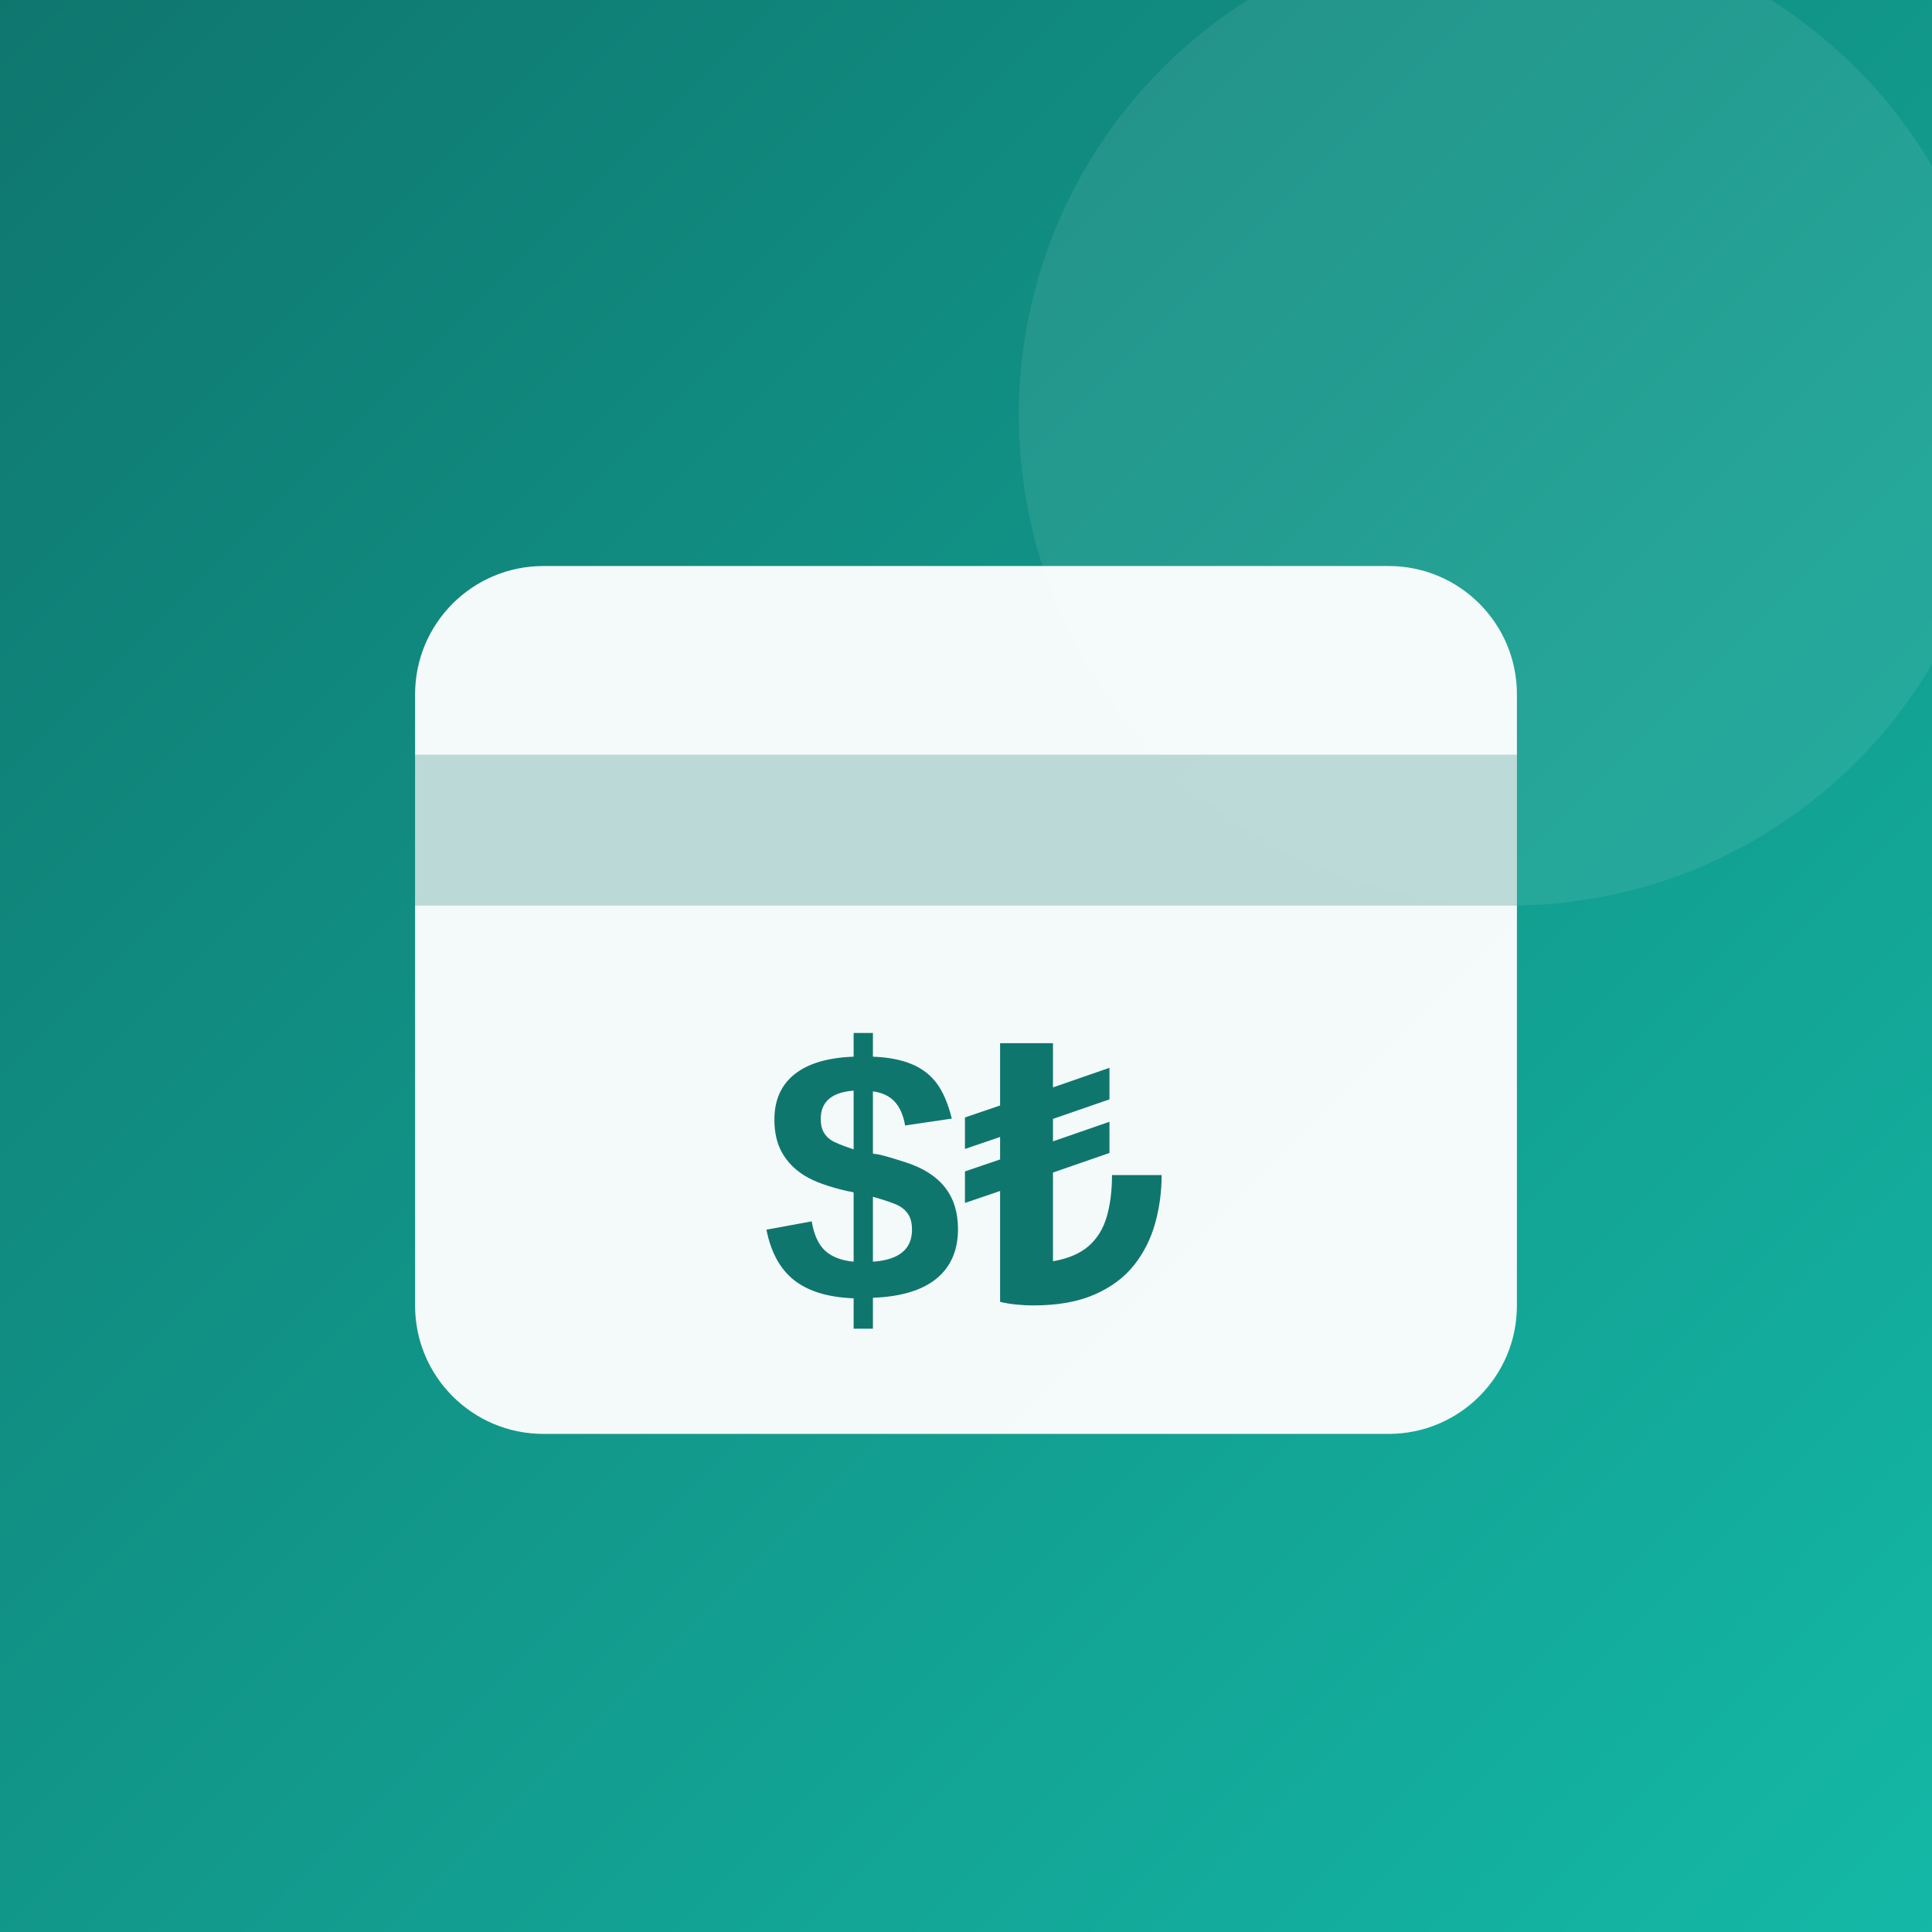
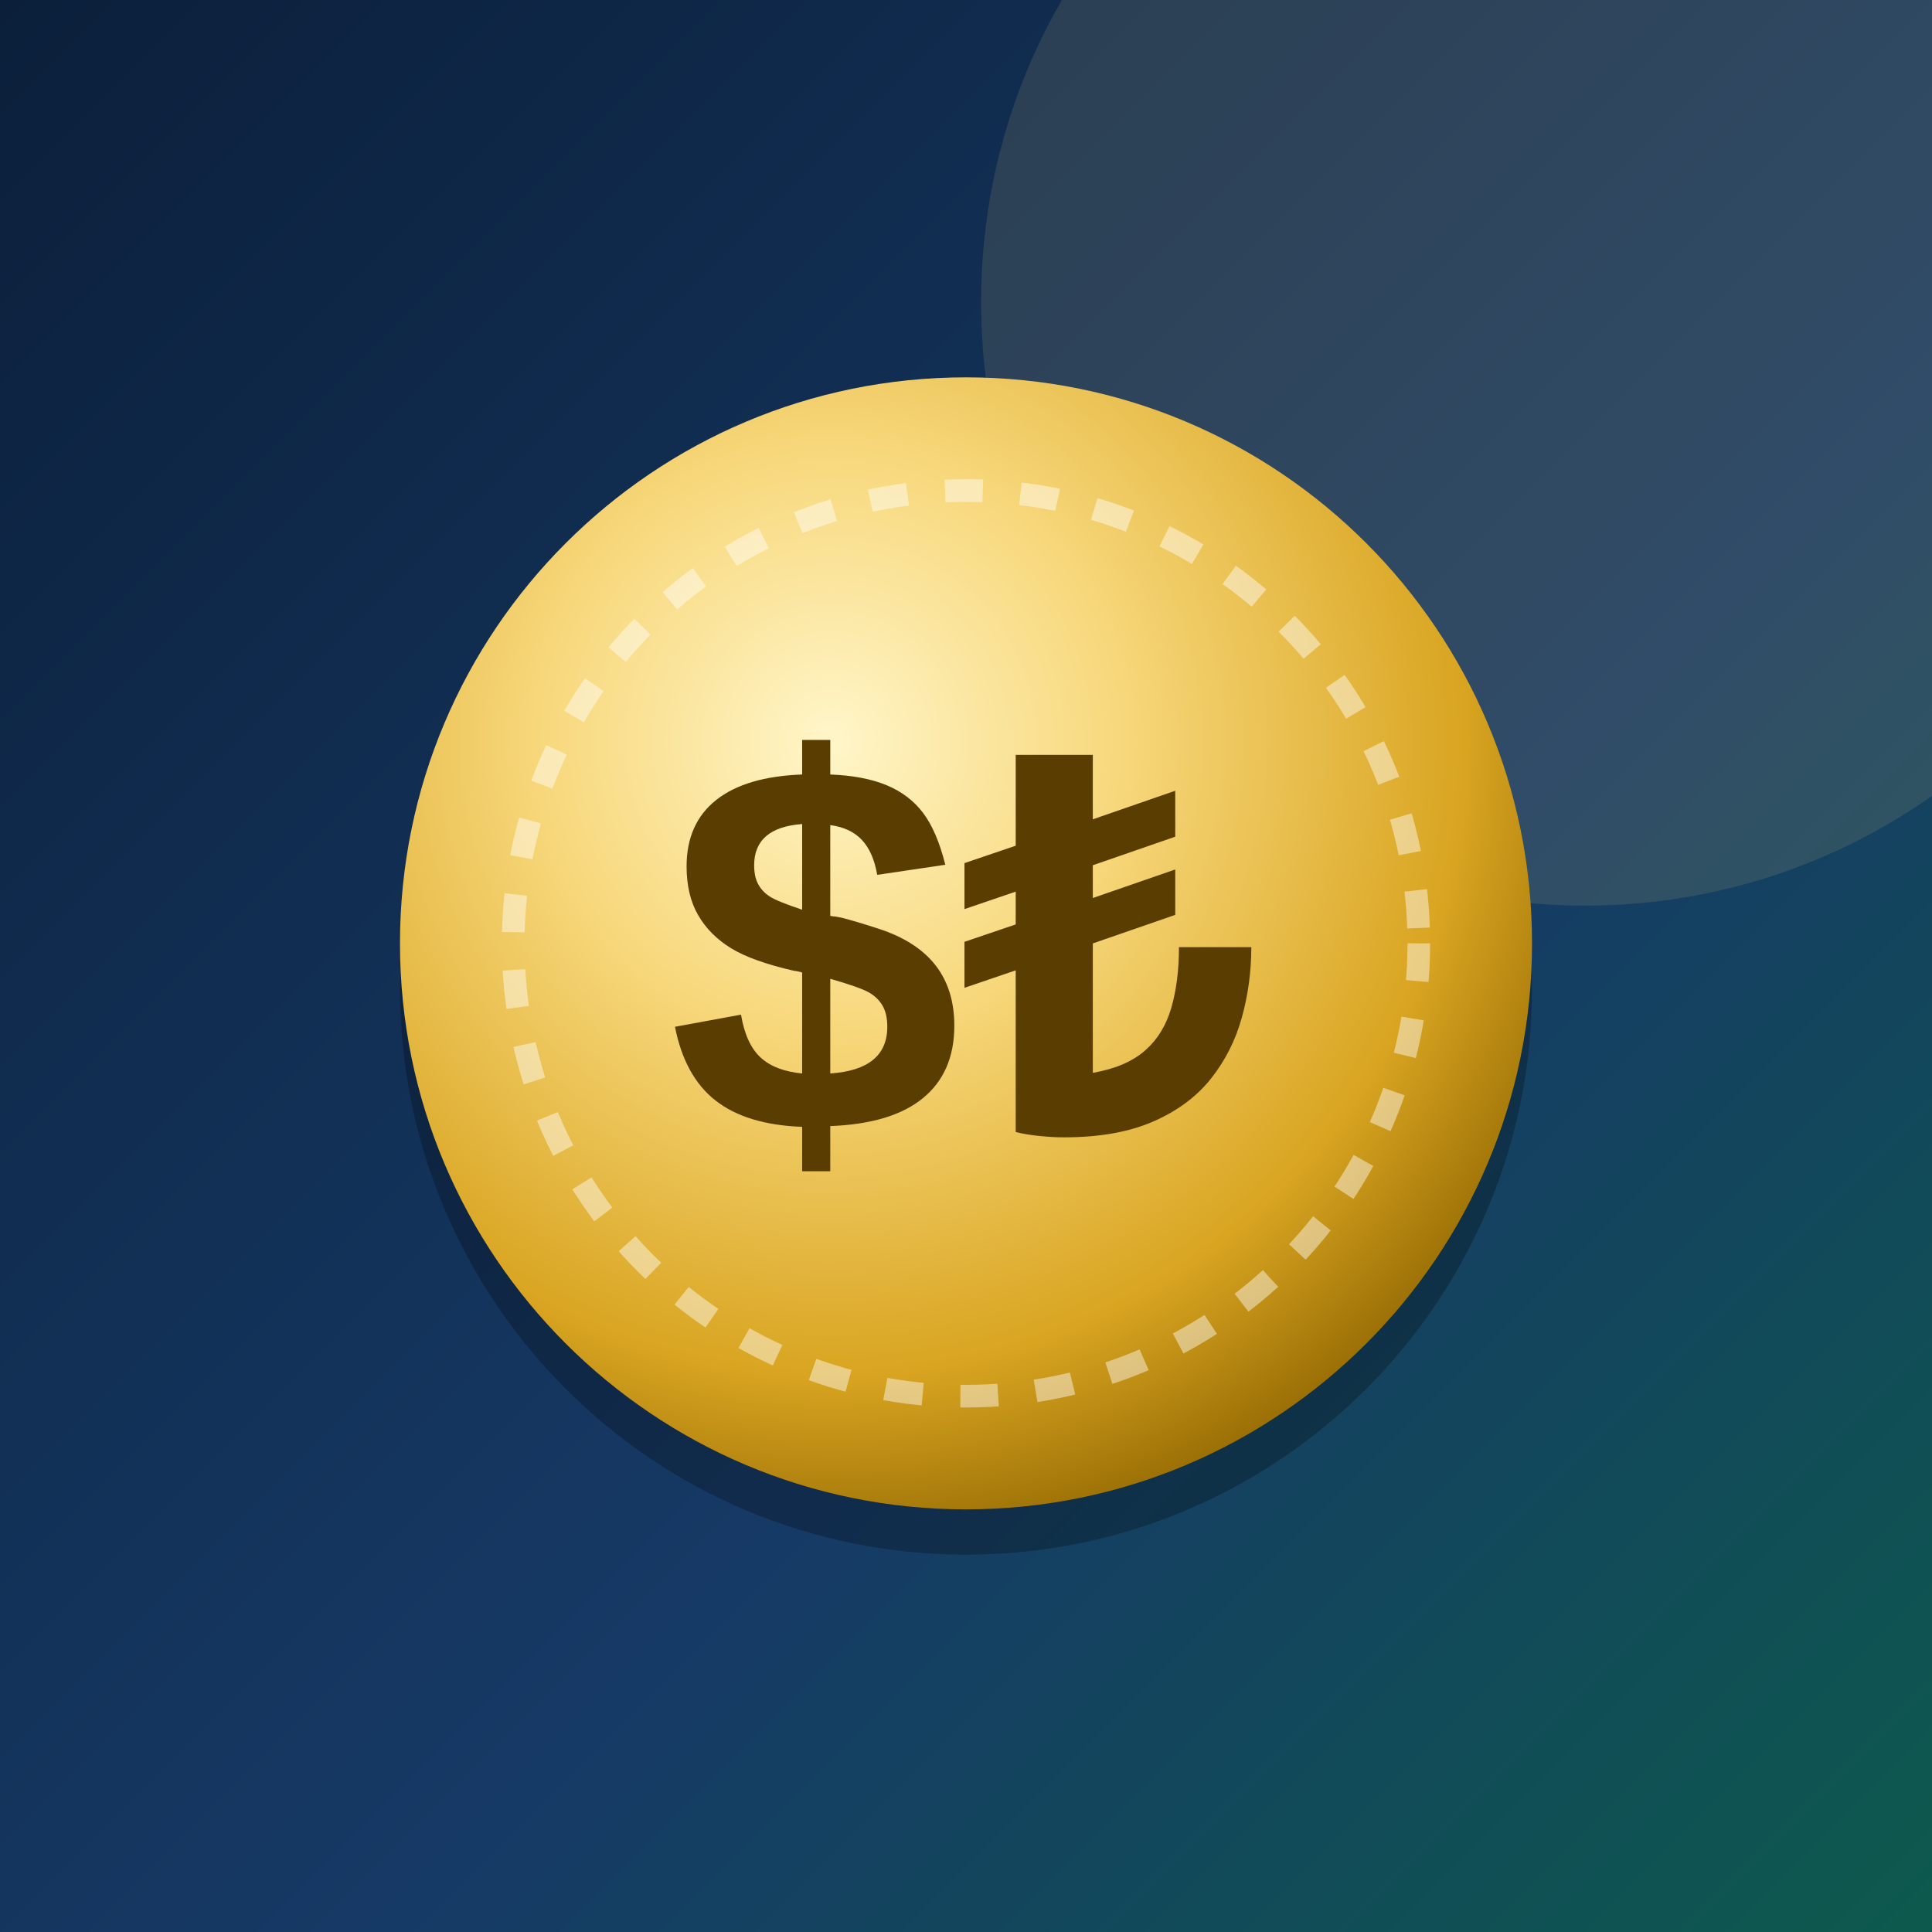
<svg xmlns="http://www.w3.org/2000/svg" viewBox="0 0 512 512">
  <defs>
    <linearGradient id="g" x1="0" y1="0" x2="1" y2="1">
-       <stop offset="0" stop-color="#0f766e" />
-       <stop offset="1" stop-color="#14b8a6" />
+       <stop offset="0" stop-color="#0b1f3a" />
+       <stop offset=".6" stop-color="#163a66" />
+       <stop offset="1" stop-color="#0d5a4d" />
    </linearGradient>
+     <radialGradient id="c" cx=".38" cy=".32" r=".75">
+       <stop offset="0" stop-color="#fff6c9" />
+       <stop offset=".35" stop-color="#f7d77a" />
+       <stop offset=".75" stop-color="#d9a521" />
+       <stop offset="1" stop-color="#8f6500" />
+     </radialGradient>
  </defs>
  <rect width="512" height="512" fill="url(#g)" />
-   <circle cx="400" cy="110" r="130" fill="#fff" opacity=".08" />
-   <rect x="110" y="150" width="292" height="230" rx="34" fill="#fff" opacity=".95" />
-   <rect x="110" y="200" width="292" height="40" fill="#0f766e" opacity=".25" />
-   <text x="256" y="345" font-family="Arial" font-size="96" font-weight="700" fill="#0f766e" text-anchor="middle">$₺</text>
+   <circle cx="420" cy="80" r="160" fill="#f7d77a" opacity=".12" />
+   <circle cx="256" cy="262" r="150" fill="#000" opacity=".25" />
+   <circle cx="256" cy="250" r="150" fill="url(#c)" />
+   <circle cx="256" cy="250" r="120" fill="none" stroke="#fff" stroke-opacity=".45" stroke-width="6" stroke-dasharray="10 10" />
+   <text x="256" y="300" font-family="Arial" font-size="140" font-weight="700" fill="#5a3d00" text-anchor="middle">$₺</text>
</svg>
